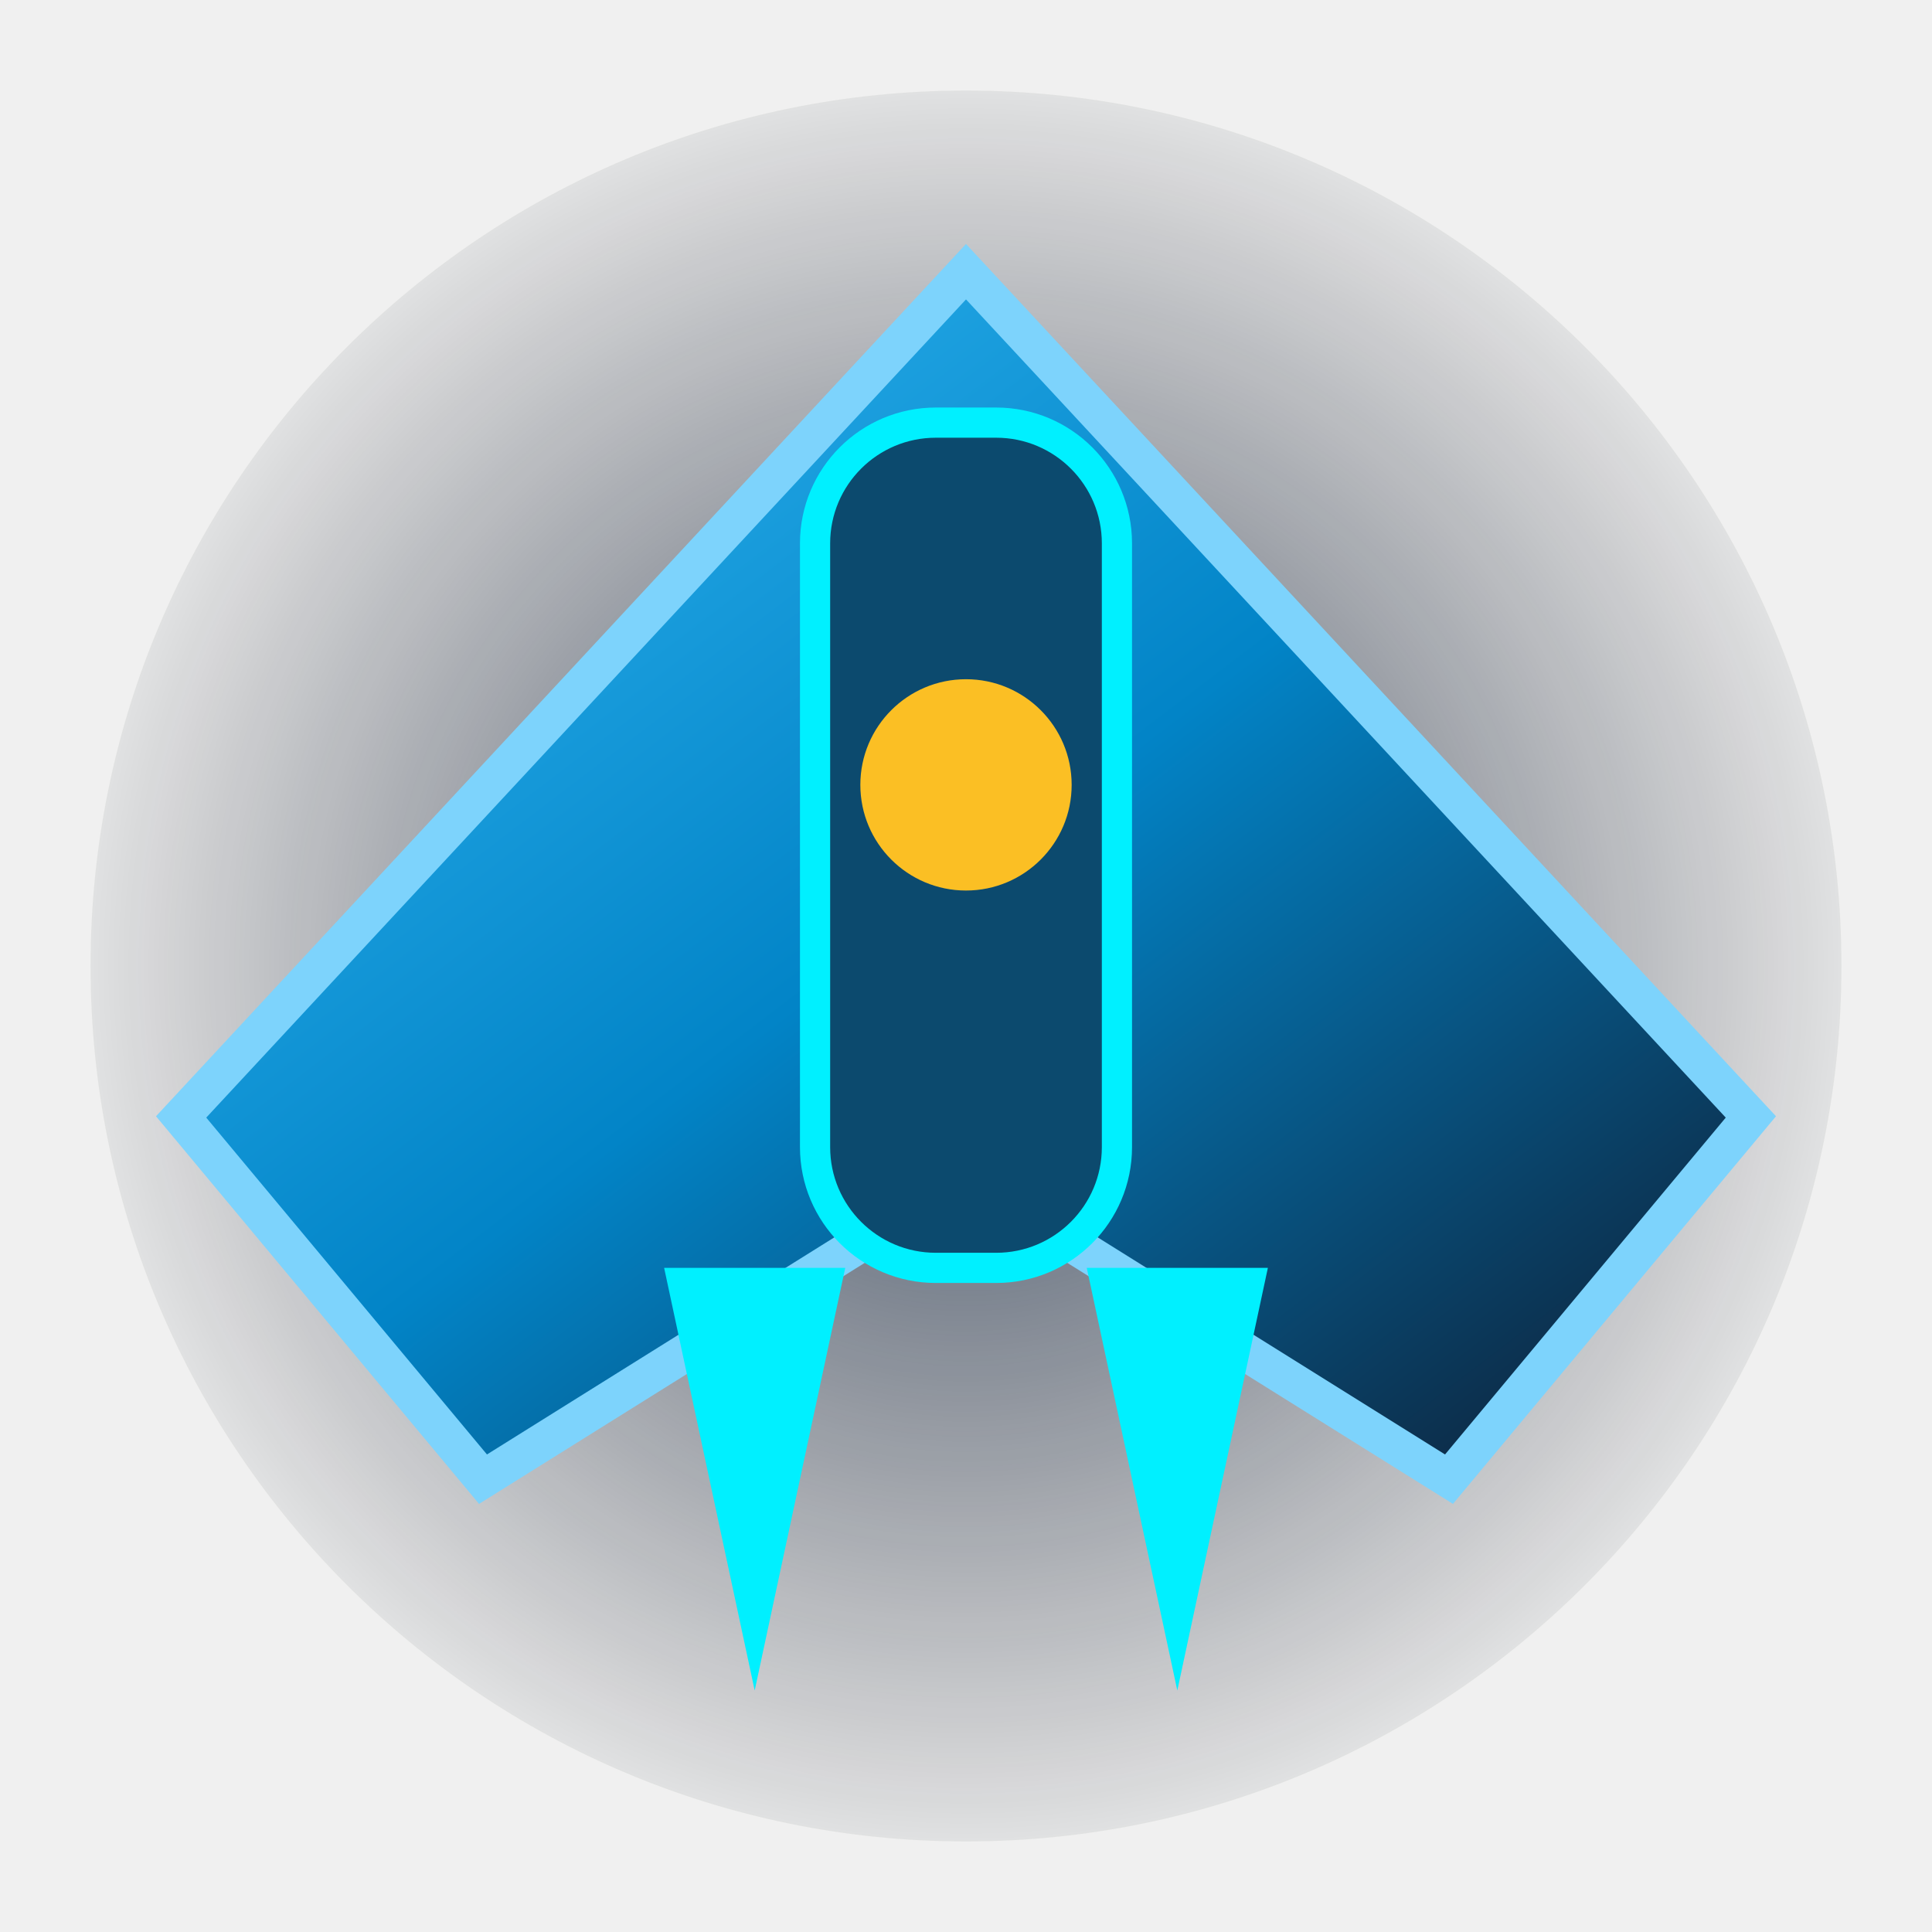
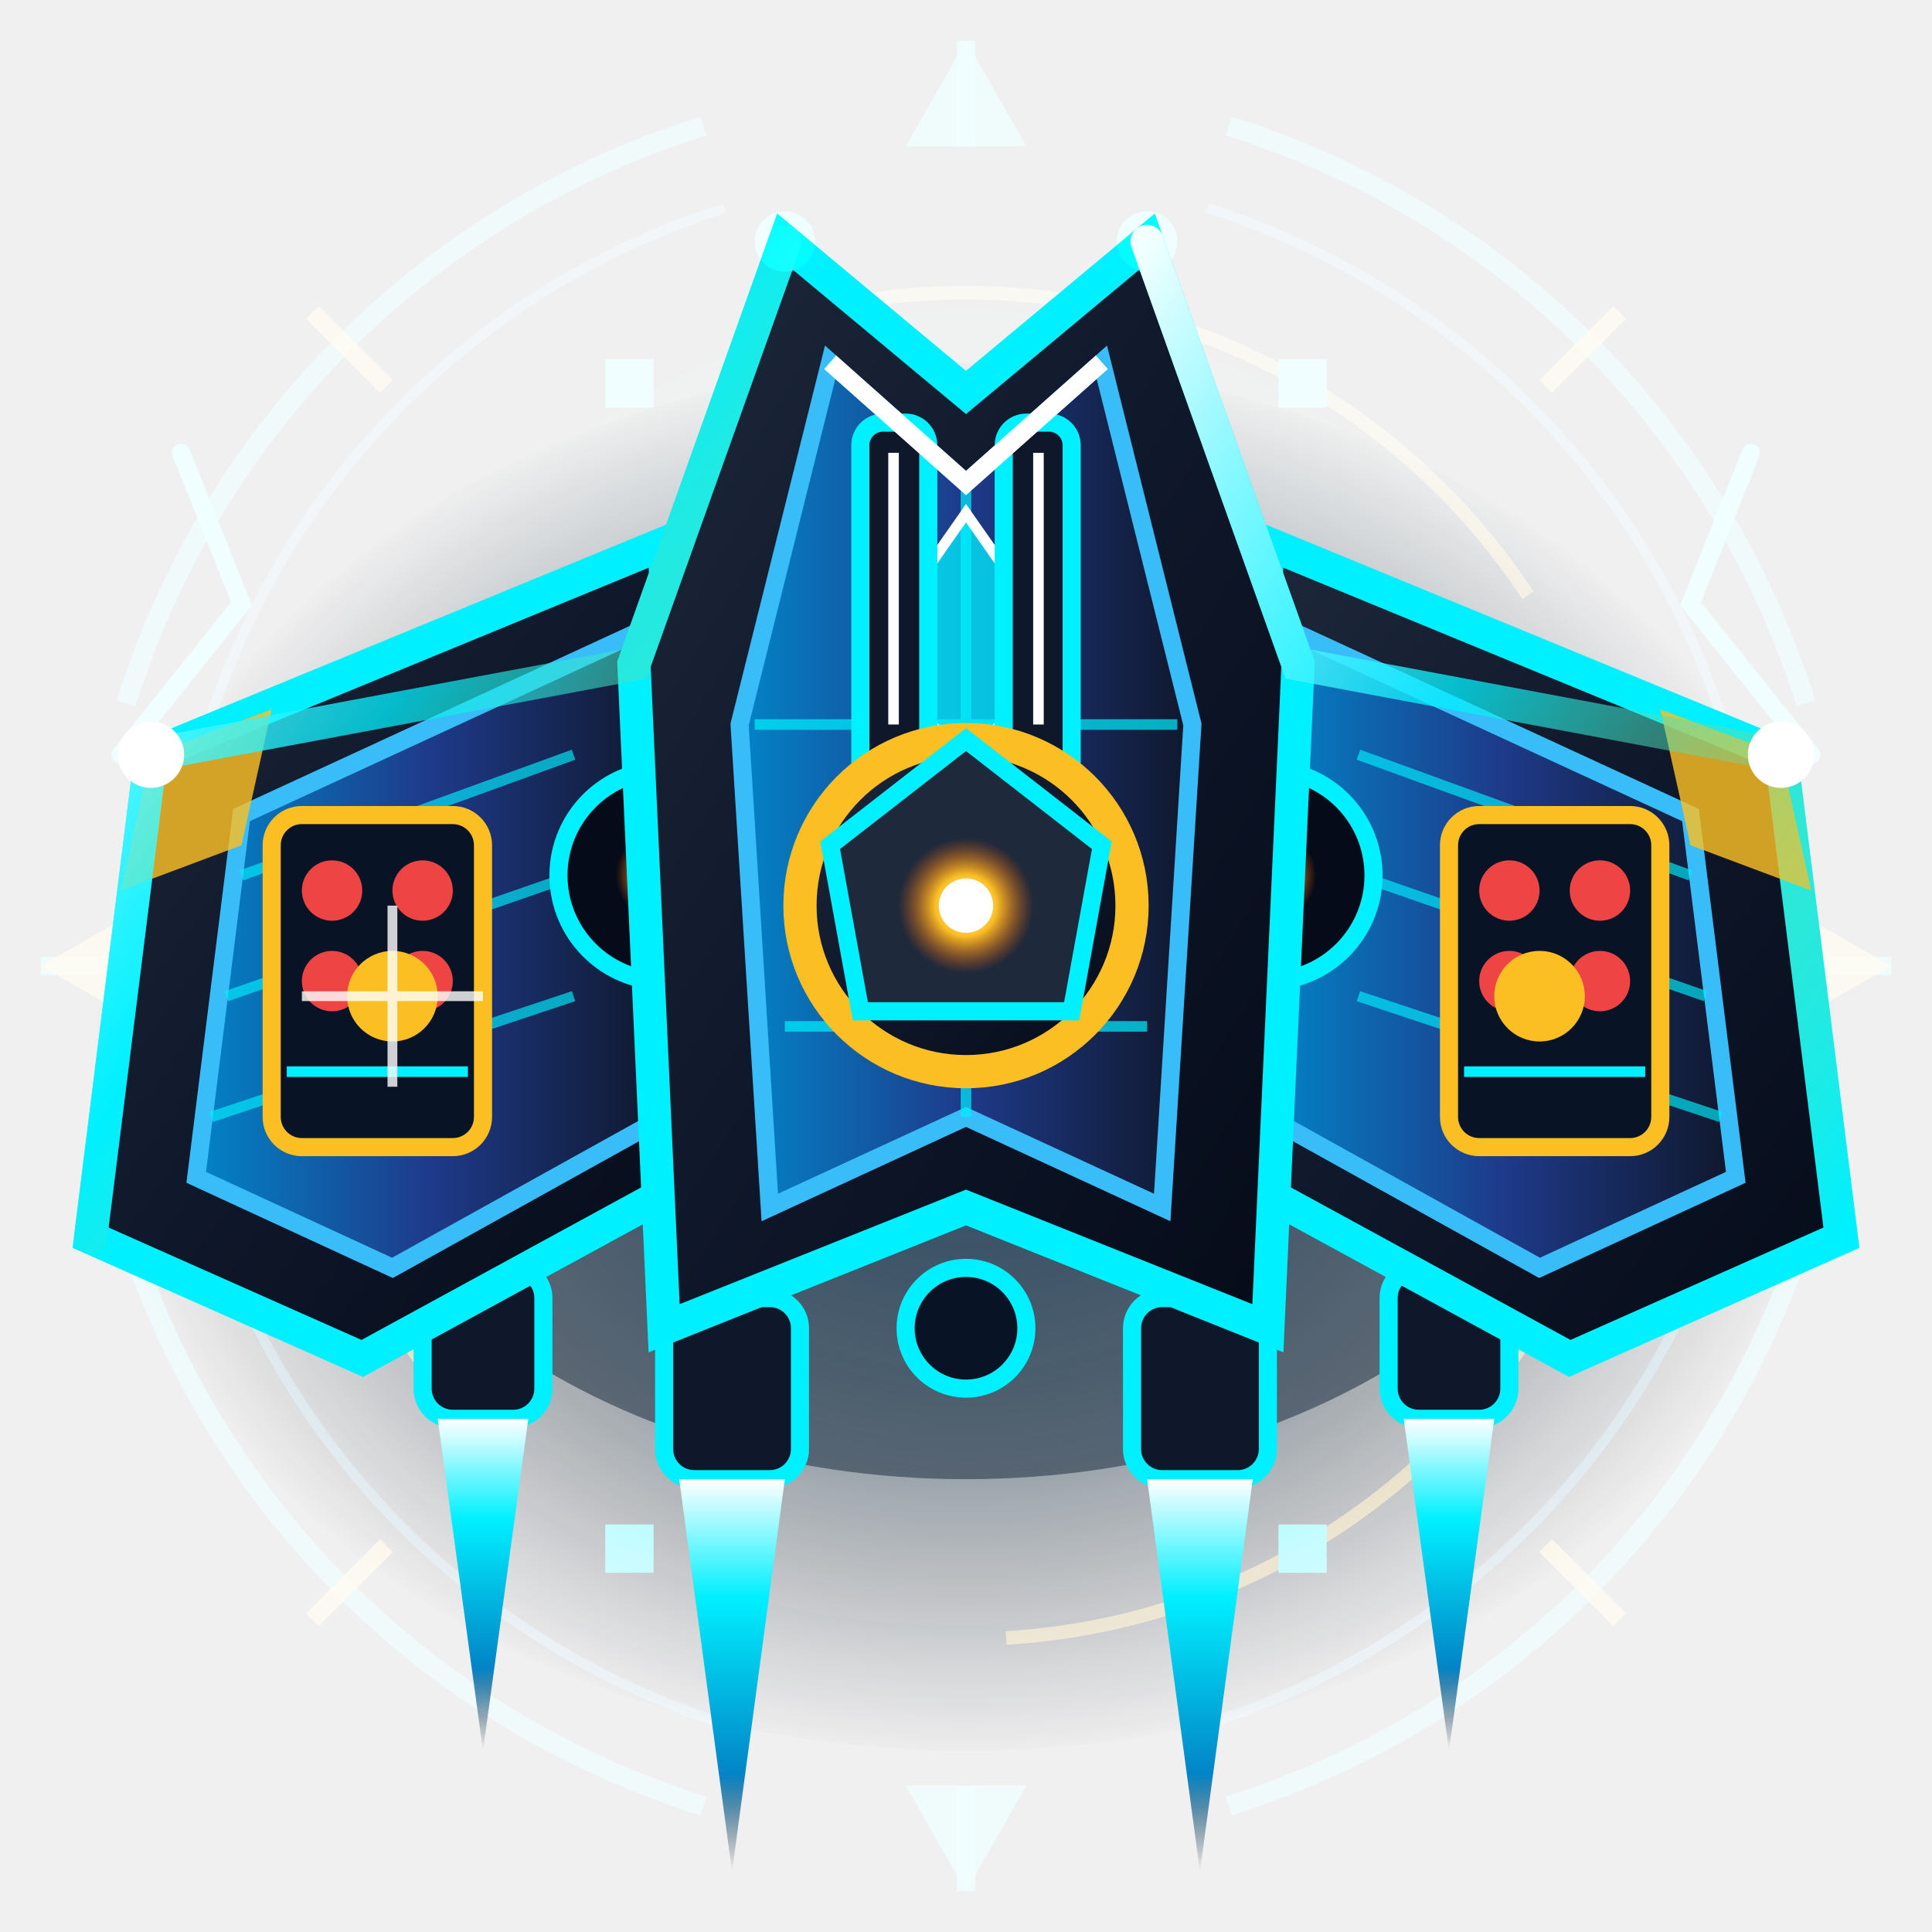
- <svg xmlns="http://www.w3.org/2000/svg" viewBox="0 0 128 128" fill="none">
+ <svg xmlns="http://www.w3.org/2000/svg" viewBox="0 0 128 128" fill="none" data-rig-id="hull-wing-rig" data-root-anchor="64,64" data-has-aura="true">
  <defs>
-     <radialGradient id="bgGlow" cx="50%" cy="50%" r="55%">
-       <stop offset="0%" stop-color="#0f2442" stop-opacity="0.75" />
+     <radialGradient id="hw-cast-shadow" cx="50%" cy="50%" r="50%">
+       <stop offset="0%" stop-color="#020617" stop-opacity="0.75" />
+       <stop offset="60%" stop-color="#030712" stop-opacity="0.35" />
      <stop offset="100%" stop-color="#030712" stop-opacity="0" />
    </radialGradient>
-     <linearGradient id="cyanArmor" x1="0%" y1="0%" x2="100%" y2="100%">
-       <stop offset="0%" stop-color="#38bdf8" />
-       <stop offset="50%" stop-color="#0284c7" />
+     <radialGradient id="hw-aura-field" cx="50%" cy="50%" r="50%">
+       <stop offset="0%" stop-color="#38bdf8" stop-opacity="0.28" />
+       <stop offset="55%" stop-color="#0284c7" stop-opacity="0.14" />
+       <stop offset="100%" stop-color="#030712" stop-opacity="0" />
+     </radialGradient>
+     <linearGradient id="hw-obsidian" x1="0%" y1="0%" x2="100%" y2="100%">
+       <stop offset="0%" stop-color="#1e293b" />
+       <stop offset="50%" stop-color="#0f172a" />
+       <stop offset="100%" stop-color="#050b18" />
+     </linearGradient>
+     <linearGradient id="hw-wing-plate" x1="0%" y1="0%" x2="100%" y2="0%">
+       <stop offset="0%" stop-color="#0284c7" />
+       <stop offset="50%" stop-color="#1e3a8a" />
      <stop offset="100%" stop-color="#0f172a" />
    </linearGradient>
-     <linearGradient id="goldArmor" x1="0%" y1="0%" x2="100%" y2="100%">
-       <stop offset="0%" stop-color="#fde047" />
-       <stop offset="50%" stop-color="#f59e0b" />
-       <stop offset="100%" stop-color="#451a03" />
+     <linearGradient id="hw-plume" x1="50%" y1="0%" x2="50%" y2="100%">
+       <stop offset="0%" stop-color="#ffffff" />
+       <stop offset="30%" stop-color="#00f0ff" />
+       <stop offset="75%" stop-color="#0284c7" />
+       <stop offset="100%" stop-color="#030712" stop-opacity="0" />
    </linearGradient>
-     <linearGradient id="crimsonArmor" x1="0%" y1="0%" x2="100%" y2="100%">
-       <stop offset="0%" stop-color="#f87171" />
-       <stop offset="50%" stop-color="#dc2626" />
-       <stop offset="100%" stop-color="#450a0a" />
+     <linearGradient id="hw-rim-light" x1="0%" y1="0%" x2="100%" y2="100%">
+       <stop offset="0%" stop-color="#ffffff" stop-opacity="0.95" />
+       <stop offset="45%" stop-color="#00f0ff" stop-opacity="0.75" />
+       <stop offset="100%" stop-color="#fbbf24" stop-opacity="0" />
    </linearGradient>
-     <linearGradient id="steelGrad" x1="0%" y1="0%" x2="100%" y2="100%">
-       <stop offset="0%" stop-color="#e2e8f0" />
-       <stop offset="50%" stop-color="#64748b" />
-       <stop offset="100%" stop-color="#1e293b" />
-     </linearGradient>
+     <radialGradient id="hw-joint-glow" cx="50%" cy="50%" r="50%">
+       <stop offset="0%" stop-color="#ffffff" />
+       <stop offset="45%" stop-color="#fbbf24" />
+       <stop offset="100%" stop-color="#ea580c" stop-opacity="0" />
+     </radialGradient>
  </defs>
-   <circle cx="64" cy="64" r="58" fill="url(#bgGlow)" />
-   <polygon points="64,18 116,74 96,98 64,78 32,98 12,74" fill="url(#cyanArmor)" stroke="#7dd3fc" stroke-width="2.5" />
-   <rect x="54" y="28" width="20" height="56" rx="8" fill="#0c4a6e" stroke="#00f0ff" stroke-width="2" />
-   <circle cx="64" cy="52" r="7" fill="#fbbf24" />
-   <polygon points="44,84 50,112 56,84" fill="#00f0ff" />
-   <polygon points="72,84 78,112 84,84" fill="#00f0ff" />
+   <g id="part-shadow-cast" data-pivot="64,68" data-parent="root" data-z-index="1" data-blend="multiply" style="mix-blend-mode: multiply">
+     <ellipse cx="64" cy="70" rx="58" ry="46" fill="url(#hw-cast-shadow)" />
+     <ellipse cx="64" cy="66" rx="44" ry="32" fill="#020617" fill-opacity="0.45" />
+   </g>
+   <g id="part-aura-ring-outer" data-pivot="64,64" data-parent="root" data-z-index="4" data-blend="screen" data-motion="spin-cw" style="mix-blend-mode: screen">
+     <circle cx="64" cy="64" r="62" fill="url(#hw-aura-field)" />
+     <path fill="none" stroke="#00f0ff" stroke-width="1.3" stroke-opacity="0.72" d="M119.45,82.02 A58.3,58.3 0 0,1 82.02,119.45 M45.98,119.45 A58.3,58.3 0 0,1 8.55,82.02 M8.55,45.98 A58.3,58.3 0 0,1 45.98,8.55 M82.02,8.55 A58.3,58.3 0 0,1 119.45,45.98" stroke-linecap="square" />
+     <path fill="none" stroke="#38bdf8" stroke-width="0.65" stroke-opacity="0.52" d="M114.12,80.29 A52.7,52.7 0 0,1 80.29,114.12 M47.71,114.12 A52.7,52.7 0 0,1 13.88,80.29 M13.88,47.71 A52.7,52.7 0 0,1 47.71,13.88 M80.29,13.88 A52.7,52.7 0 0,1 114.12,47.71" stroke-linecap="square" />
+     <line x1="118.3" y1="64" x2="125.3" y2="64" stroke="#00f0ff" stroke-width="1.2" stroke-opacity="0.82" />
+     <line x1="102.4" y1="102.4" x2="107.3" y2="107.3" stroke="#fbbf24" stroke-width="1.2" stroke-opacity="0.82" />
+     <line x1="64" y1="118.3" x2="64" y2="125.3" stroke="#00f0ff" stroke-width="1.2" stroke-opacity="0.82" />
+     <line x1="25.6" y1="102.4" x2="20.7" y2="107.3" stroke="#fbbf24" stroke-width="1.2" stroke-opacity="0.82" />
+     <line x1="9.7" y1="64" x2="2.7" y2="64" stroke="#00f0ff" stroke-width="1.2" stroke-opacity="0.82" />
+     <line x1="25.6" y1="25.6" x2="20.7" y2="20.7" stroke="#fbbf24" stroke-width="1.2" stroke-opacity="0.82" />
+     <line x1="64" y1="9.7" x2="64" y2="2.7" stroke="#00f0ff" stroke-width="1.2" stroke-opacity="0.82" />
+     <line x1="102.4" y1="25.6" x2="107.3" y2="20.7" stroke="#fbbf24" stroke-width="1.2" stroke-opacity="0.82" />
+     <polygon points="64,2.7 68,9.7 60,9.7" fill="#00f0ff" fill-opacity="0.82" />
+     <polygon points="64,125.3 68,118.3 60,118.3" fill="#00f0ff" fill-opacity="0.82" />
+     <polygon points="2.7,64 9.7,68 9.7,60" fill="#fbbf24" fill-opacity="0.82" />
+     <polygon points="125.3,64 118.3,68 118.3,60" fill="#fbbf24" fill-opacity="0.82" />
+   </g>
+   <g id="part-aura-ring-inner" data-pivot="64,64" data-parent="root" data-z-index="5" data-blend="screen" data-motion="spin-ccw" style="mix-blend-mode: screen">
+     <path fill="none" stroke="#fbbf24" stroke-width="0.9" stroke-opacity="0.68" d="M106.42,77.78 A44.6,44.6 0 0,1 67.11,108.49 M30.86,93.84 A44.6,44.6 0 0,1 23.91,44.45 M54.73,20.37 A44.6,44.6 0 0,1 100.98,39.06" stroke-linecap="square" />
+     <rect x="107" y="62.4" width="3.2" height="3.2" fill="#00f0ff" />
+     <rect x="84.7" y="101" width="3.2" height="3.2" fill="#00f0ff" />
+     <rect x="40.1" y="101" width="3.2" height="3.2" fill="#00f0ff" />
+     <rect x="17.8" y="62.4" width="3.2" height="3.2" fill="#00f0ff" />
+     <rect x="40.1" y="23.8" width="3.2" height="3.2" fill="#00f0ff" />
+     <rect x="84.7" y="23.8" width="3.2" height="3.2" fill="#00f0ff" />
+   </g>
+   <g id="part-quad-thrusters" data-pivot="64,88" data-parent="part-hull-main-body" data-z-index="10" data-blend="normal" data-motion="thrust-pulse">
+     <rect x="28" y="84" width="8" height="10" rx="2" fill="#0f172a" stroke="#00f0ff" stroke-width="1.2" />
+     <rect x="44" y="86" width="9" height="12" rx="2" fill="#0f172a" stroke="#00f0ff" stroke-width="1.2" />
+     <rect x="75" y="86" width="9" height="12" rx="2" fill="#0f172a" stroke="#00f0ff" stroke-width="1.2" />
+     <rect x="92" y="84" width="8" height="10" rx="2" fill="#0f172a" stroke="#00f0ff" stroke-width="1.2" />
+     <polygon points="29,94 32,116 35,94" fill="url(#hw-plume)" />
+     <polygon points="45,98 48.5,124 52,98" fill="url(#hw-plume)" />
+     <polygon points="76,98 79.5,124 83,98" fill="url(#hw-plume)" />
+     <polygon points="93,94 96,116 99,94" fill="url(#hw-plume)" />
+     <circle cx="64" cy="88" r="4" fill="#091326" stroke="#00f0ff" stroke-width="1.2" />
+   </g>
+   <g id="part-heavy-wing-L" data-pivot="44,58" data-parent="part-hull-main-body" data-z-index="20" data-blend="normal" data-motion="wing-flex-left">
+     <path d="M44 36 L10 50 L6 82 L24 90 L46 78 Z" fill="url(#hw-obsidian)" stroke="#00f0ff" stroke-width="2.2" stroke-linejoin="miter" stroke-miterlimit="3" />
+     <path d="M42 42 L16 54 L13 78 L26 84 L44 74 Z" fill="url(#hw-wing-plate)" stroke="#38bdf8" stroke-width="1.2" />
+     <path d="M16 58 L38 50 M15 66 L38 58 M14 74 L38 66" stroke="#00f0ff" stroke-width="0.7" stroke-opacity="0.65" />
+     <polygon points="10,50 18,47 16,56 8,59" fill="#fbbf24" fill-opacity="0.82" />
+     <circle cx="44" cy="58" r="7" fill="#050b18" stroke="#00f0ff" stroke-width="1.2" />
+     <circle cx="44" cy="58" r="3.2" fill="url(#hw-joint-glow)" />
+   </g>
+   <g id="part-heavy-wing-R" data-pivot="84,58" data-parent="part-hull-main-body" data-z-index="20" data-blend="normal" data-motion="wing-flex-right">
+     <path d="M84 36 L118 50 L122 82 L104 90 L82 78 Z" fill="url(#hw-obsidian)" stroke="#00f0ff" stroke-width="2.2" stroke-linejoin="miter" stroke-miterlimit="3" />
+     <path d="M86 42 L112 54 L115 78 L102 84 L84 74 Z" fill="url(#hw-wing-plate)" stroke="#38bdf8" stroke-width="1.2" />
+     <path d="M112 58 L90 50 M113 66 L90 58 M114 74 L90 66" stroke="#00f0ff" stroke-width="0.7" stroke-opacity="0.65" />
+     <polygon points="118,50 110,47 112,56 120,59" fill="#fbbf24" fill-opacity="0.82" />
+     <circle cx="84" cy="58" r="7" fill="#050b18" stroke="#00f0ff" stroke-width="1.2" />
+     <circle cx="84" cy="58" r="3.2" fill="url(#hw-joint-glow)" />
+   </g>
+   <g id="part-missile-hatch-L" data-pivot="26,66" data-parent="part-heavy-wing-L" data-z-index="25" data-blend="normal" data-motion="slide-hatch-left">
+     <rect x="18" y="54" width="14" height="22" rx="2" fill="#091326" stroke="#fbbf24" stroke-width="1.2" />
+     <circle cx="22" cy="59" r="2" fill="#ef4444" />
+     <circle cx="28" cy="59" r="2" fill="#ef4444" />
+     <circle cx="22" cy="65" r="2" fill="#ef4444" />
+     <circle cx="28" cy="65" r="2" fill="#ef4444" />
+     <line x1="19" y1="71" x2="31" y2="71" stroke="#00f0ff" stroke-width="0.7" />
+     <circle cx="26" cy="66" r="3" fill="#fbbf24" />
+     <path d="M 20 66 H 32 M 26 60 V 72" stroke="#ffffff" stroke-width="0.65" stroke-opacity="0.8" />
+   </g>
+   <g id="part-missile-hatch-R" data-pivot="102,66" data-parent="part-heavy-wing-R" data-z-index="25" data-blend="normal" data-motion="slide-hatch-right">
+     <rect x="96" y="54" width="14" height="22" rx="2" fill="#091326" stroke="#fbbf24" stroke-width="1.2" />
+     <circle cx="100" cy="59" r="2" fill="#ef4444" />
+     <circle cx="106" cy="59" r="2" fill="#ef4444" />
+     <circle cx="100" cy="65" r="2" fill="#ef4444" />
+     <circle cx="106" cy="65" r="2" fill="#ef4444" />
+     <line x1="97" y1="71" x2="109" y2="71" stroke="#00f0ff" stroke-width="0.7" />
+     <circle cx="102" cy="66" r="3" fill="#fbbf24" />
+   </g>
+   <g id="part-hull-main-body" data-pivot="64,64" data-parent="root" data-z-index="30" data-blend="normal">
+     <path d="M52 16 L64 26 L76 16 L86 44 L84 88 L64 80 L44 88 L42 44 Z" fill="url(#hw-obsidian)" stroke="#00f0ff" stroke-width="2.2" stroke-linejoin="miter" stroke-miterlimit="3" />
+     <polygon points="55,24 64,32 73,24 79,48 77,80 64,74 51,80 49,48" fill="url(#hw-wing-plate)" stroke="#38bdf8" stroke-width="1.2" />
+     <path d="M64 32 L64 74 M50 48 L78 48 M52 68 L76 68" stroke="#00f0ff" stroke-width="0.7" stroke-opacity="0.7" />
+     <polygon points="64,34 71,44 64,50 57,44" fill="#00f0ff" fill-opacity="0.75" stroke="#ffffff" stroke-width="0.7" />
+   </g>
+   <g id="part-main-cannon-barrels" data-pivot="64,54" data-parent="part-main-turret" data-z-index="38" data-blend="normal" data-motion="recoil-y">
+     <rect x="57" y="28" width="4.5" height="24" rx="1.5" fill="#0f172a" stroke="#00f0ff" stroke-width="1.2" />
+     <rect x="66.5" y="28" width="4.5" height="24" rx="1.5" fill="#0f172a" stroke="#00f0ff" stroke-width="1.2" />
+     <line x1="59.2" y1="30" x2="59.2" y2="48" stroke="#ffffff" stroke-width="0.7" />
+     <line x1="68.8" y1="30" x2="68.8" y2="48" stroke="#ffffff" stroke-width="0.7" />
+     <circle cx="64" cy="54" r="4" fill="#091326" stroke="#fbbf24" stroke-width="1.2" />
+   </g>
+   <g id="part-main-turret" data-pivot="64,60" data-parent="part-hull-main-body" data-z-index="40" data-blend="normal" data-motion="aim-rotate-360">
+     <circle cx="64" cy="60" r="11" fill="url(#hw-obsidian)" stroke="#fbbf24" stroke-width="2.2" />
+     <polygon points="64,49 73,56 71,67 57,67 55,56" fill="#1e293b" stroke="#00f0ff" stroke-width="1.2" />
+     <circle cx="64" cy="60" r="4.5" fill="url(#hw-joint-glow)" />
+     <circle cx="64" cy="60" r="1.8" fill="#ffffff" />
+   </g>
+   <g id="part-light-rim-wings" data-pivot="64,64" data-parent="part-hull-main-body" data-z-index="45" data-blend="plus-lighter" style="mix-blend-mode: plus-lighter">
+     <path d="M52 16 L42 44 L10 50 L6 82" stroke="url(#hw-rim-light)" stroke-width="2.2" stroke-linecap="round" />
+     <path d="M76 16 L86 44 L118 50 L122 82" stroke="url(#hw-rim-light)" stroke-width="2.2" stroke-linecap="round" />
+     <path d="M55 24 L64 32 L73 24" stroke="#ffffff" stroke-width="1.2" />
+   </g>
+   <g id="part-aura-corona-top" data-pivot="64,64" data-parent="root" data-z-index="65" data-blend="screen" data-motion="pulse-breathe" style="mix-blend-mode: screen">
+     <path d="M8 50 L16 40 L12 30 M120 50 L112 40 L116 30" stroke="#00f0ff" stroke-width="1.2" stroke-linecap="round" />
+     <circle cx="10" cy="50" r="2.2" fill="#ffffff" />
+     <circle cx="118" cy="50" r="2.2" fill="#ffffff" />
+     <circle cx="52" cy="16" r="2" fill="#00f0ff" />
+     <circle cx="76" cy="16" r="2" fill="#00f0ff" />
+   </g>
</svg>
